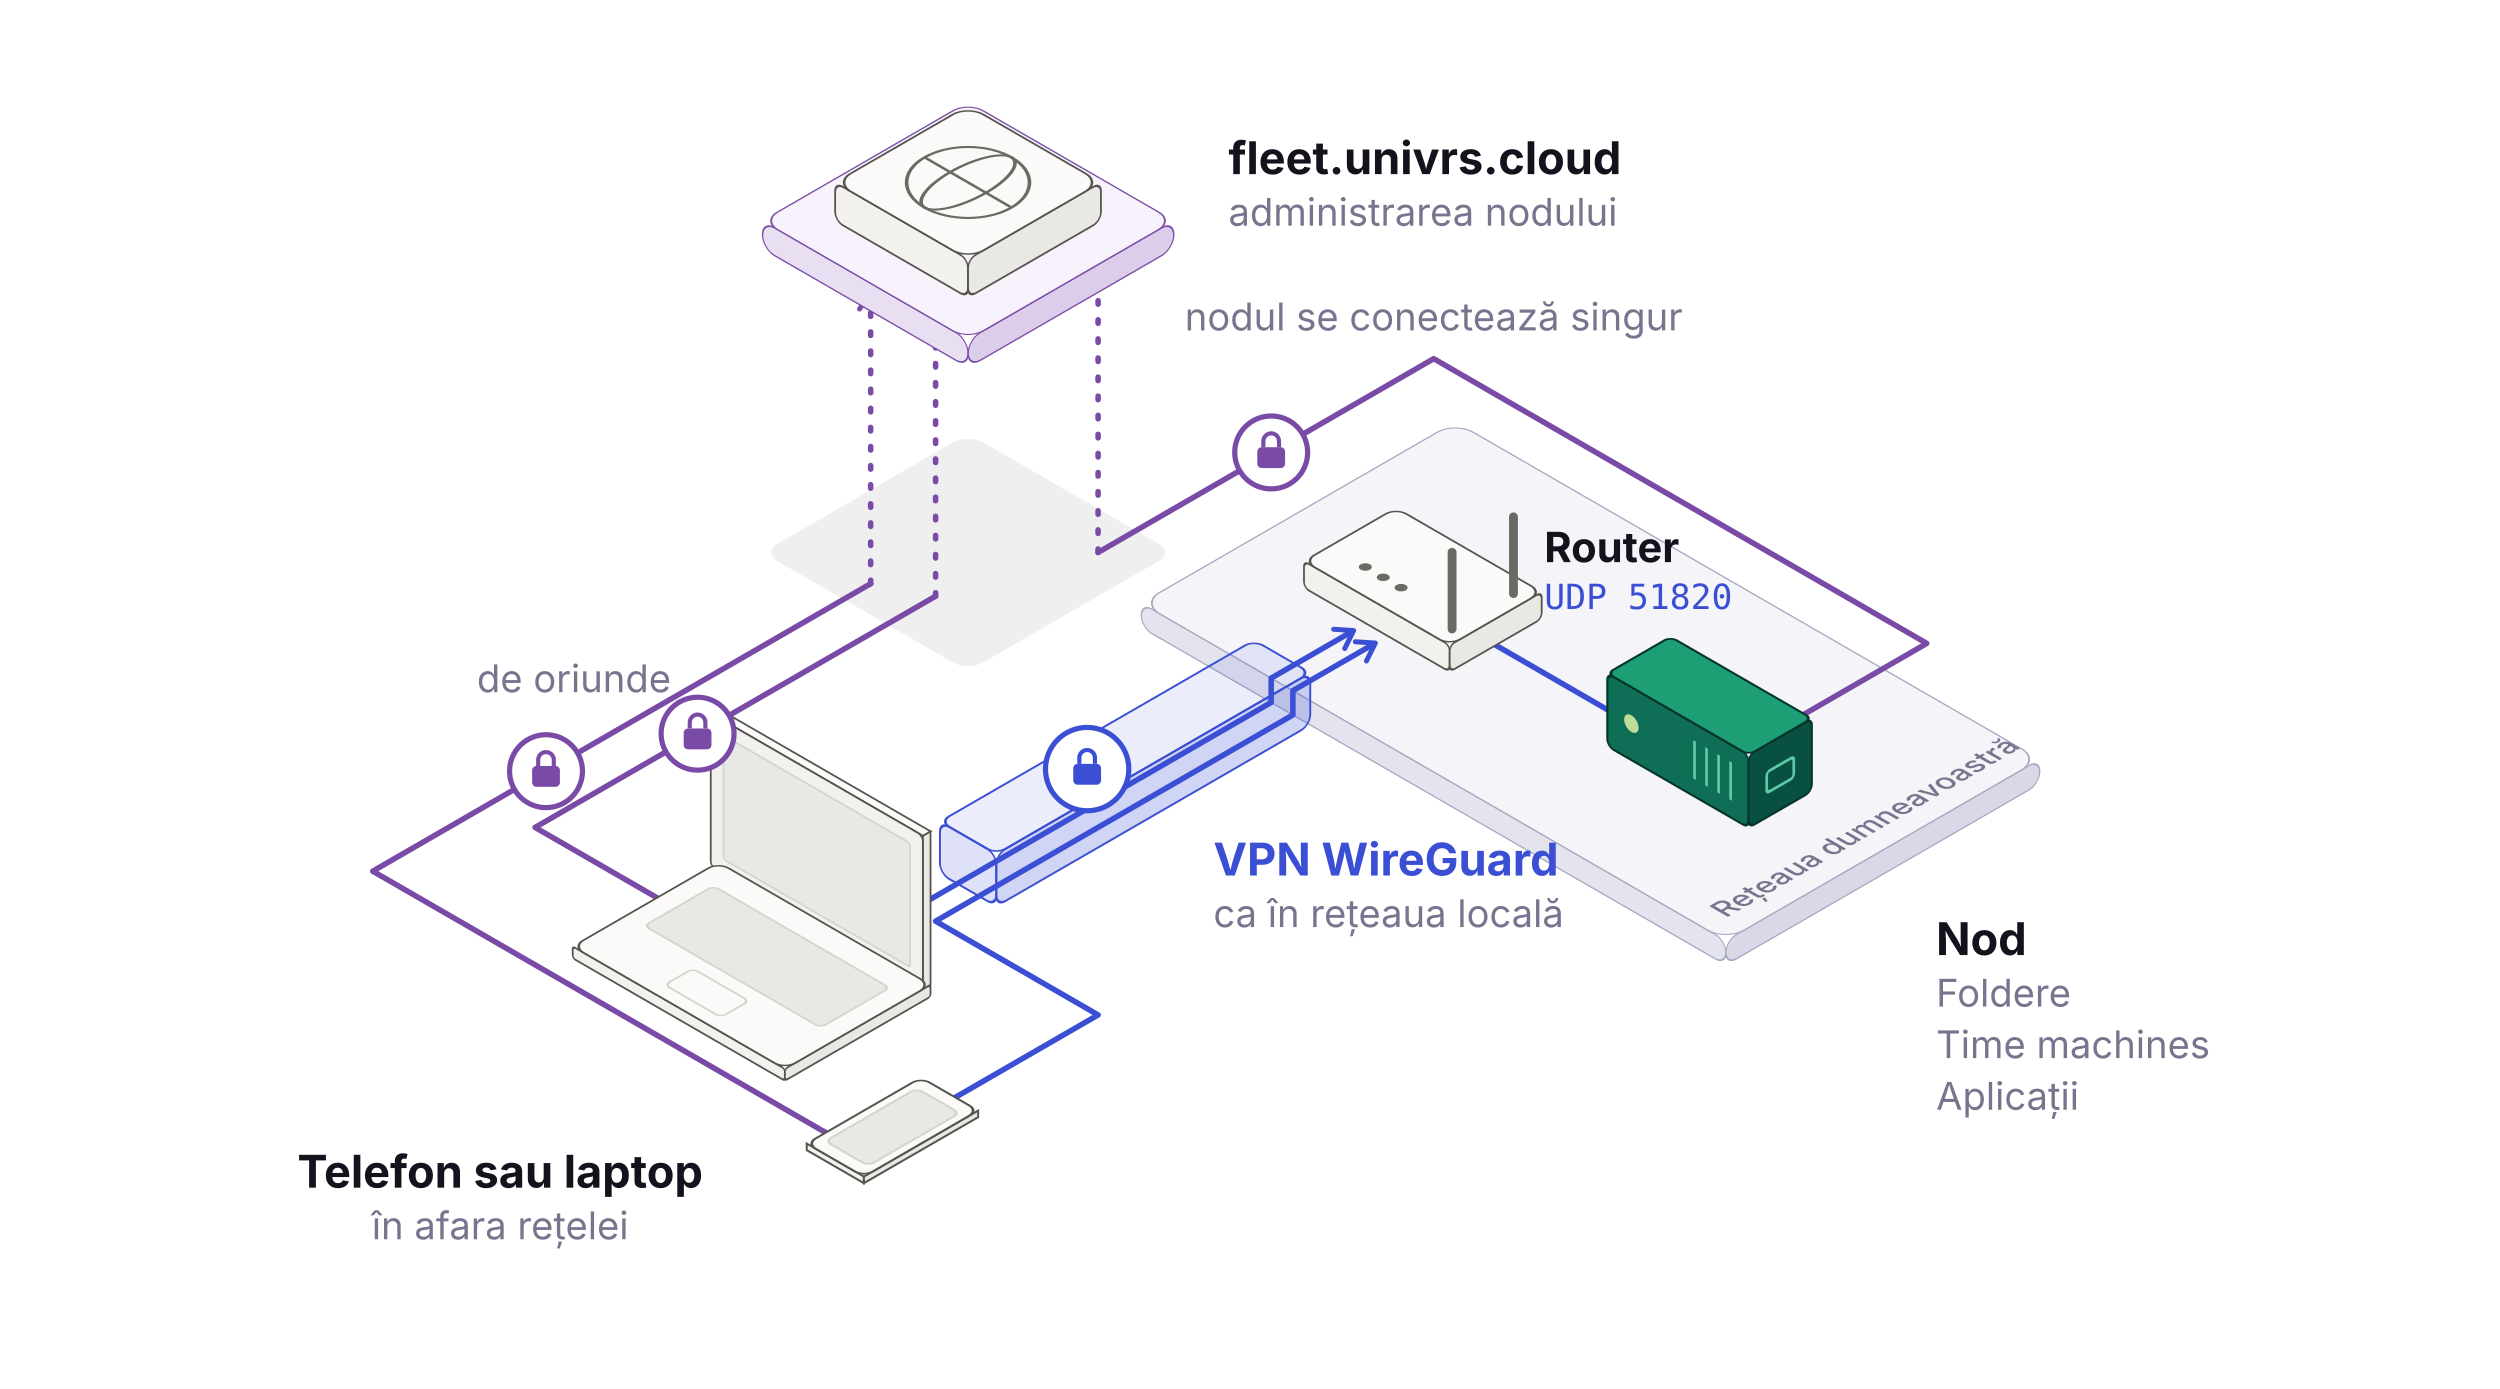
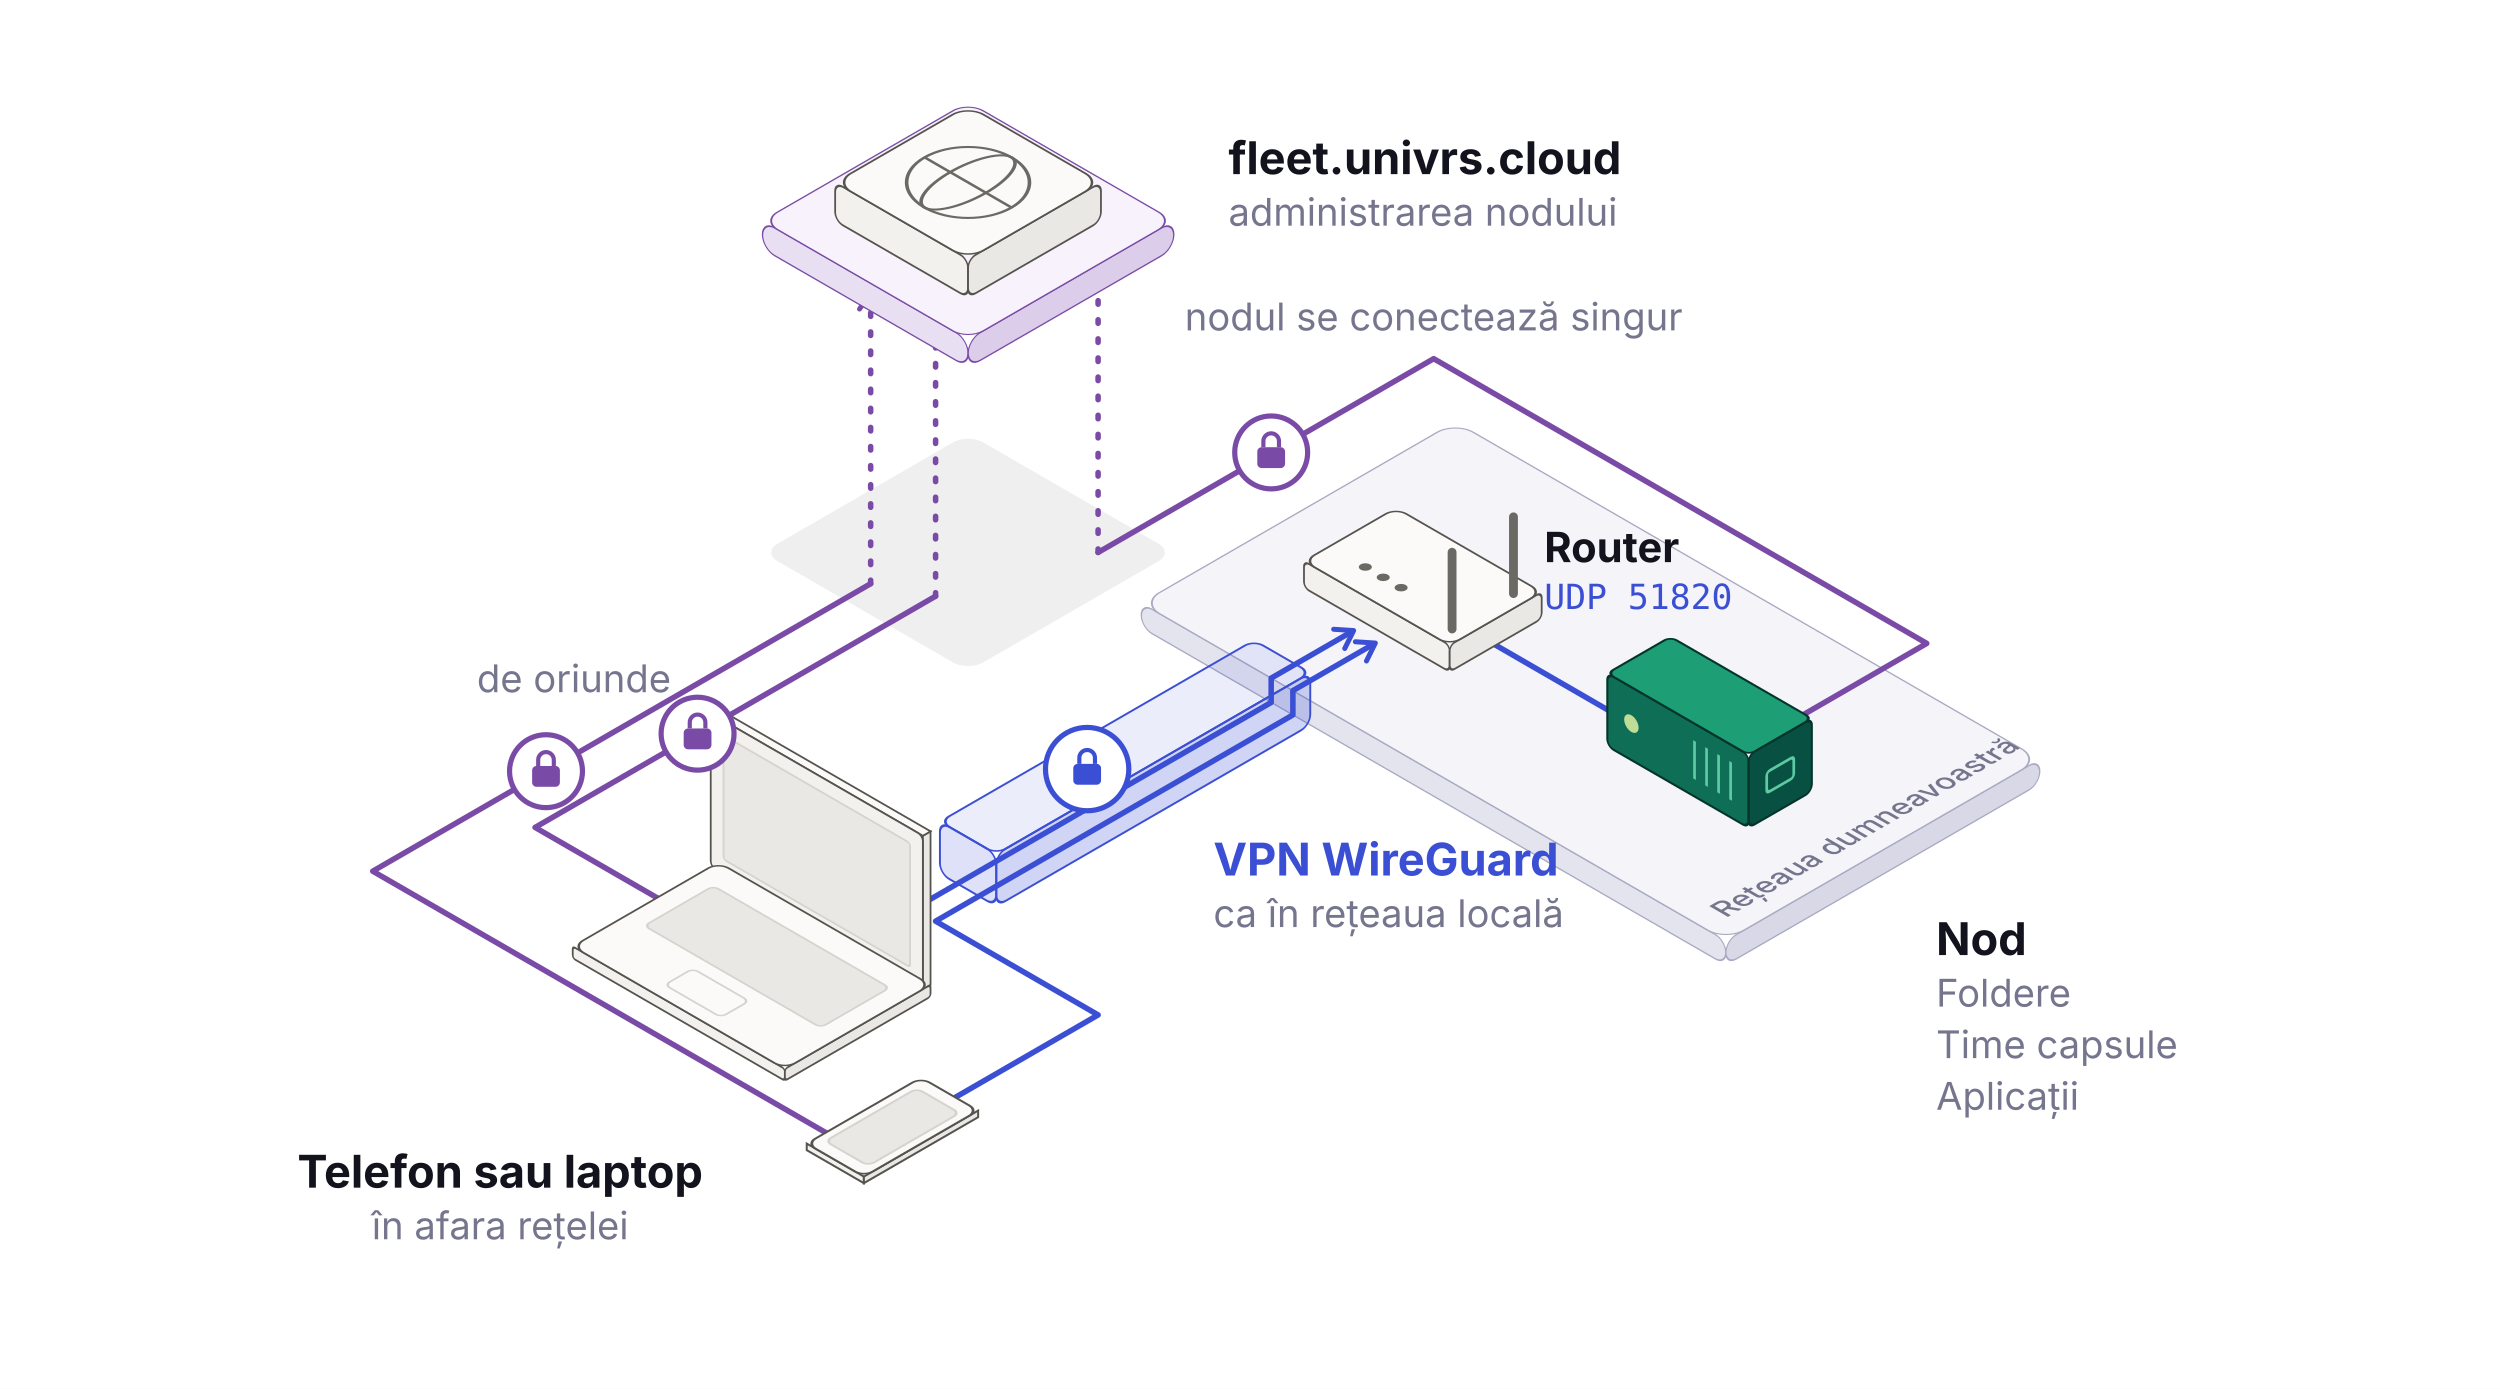
<svg xmlns="http://www.w3.org/2000/svg" width="1440" height="800" viewBox="0 0 1440 800">
  <defs>
    <marker id="arrow-3B4FD4" viewBox="0 0 10 10" refX="7.5" refY="5" markerWidth="5" markerHeight="5" orient="auto">
      <path d="M2 1L8 5L2 9" fill="none" stroke="#3B4FD4" stroke-width="1.8" stroke-linecap="round" stroke-linejoin="round" />
    </marker>
    <marker id="arrow-7A4BA6" viewBox="0 0 10 10" refX="7.5" refY="5" markerWidth="5" markerHeight="5" orient="auto">
      <path d="M2 1L8 5L2 9" fill="none" stroke="#7A4BA6" stroke-width="1.8" stroke-linecap="round" stroke-linejoin="round" />
    </marker>
    <marker id="arrow-1D9E75" viewBox="0 0 10 10" refX="7.5" refY="5" markerWidth="5" markerHeight="5" orient="auto">
      <path d="M2 1L8 5L2 9" fill="none" stroke="#1D9E75" stroke-width="1.8" stroke-linecap="round" stroke-linejoin="round" />
    </marker>
    <marker id="arrow-6B6963" viewBox="0 0 10 10" refX="7.5" refY="5" markerWidth="5" markerHeight="5" orient="auto">
      <path d="M2 1L8 5L2 9" fill="none" stroke="#6B6963" stroke-width="1.8" stroke-linecap="round" stroke-linejoin="round" />
    </marker>
  </defs>
  <rect width="1440" height="800" fill="#FFFFFF" />
  <g>
    <g transform="matrix(0.866,0.5,0,-1,657.4,361.4)">
      <rect width="388.8" height="14" rx="7" fill="#E4E4EF" stroke="#A9A9C2" stroke-width="0.9" />
    </g>
    <g transform="matrix(-0.866,0.5,0,-1,1174.9,451.4)">
      <rect width="208.8" height="14" rx="7" fill="#D8D8E6" stroke="#A9A9C2" stroke-width="0.9" />
    </g>
    <g transform="matrix(0.866,0.5,-0.866,0.5,838.2,243.0)">
      <rect width="388.8" height="208.8" rx="12" fill="#F4F4F9" stroke="#A9A9C2" stroke-width="0.9" />
    </g>
  </g>
  <g transform="matrix(0.866,0.5,-0.866,0.5,557.6,249.8)">
    <rect width="136.8" height="136.8" rx="10" fill="#13131E" fill-opacity="0.07" />
  </g>
  <text transform="matrix(0.866,-0.5,0.866,0.5,994.1,528.8)" text-anchor="start" font-family="Inter, 'Helvetica Neue', Helvetica, Arial, sans-serif" font-size="17" font-weight="500" fill="#75758E">Rețeaua dumneavoastră</text>
  <path d="M383.1 519.8L308.2 476.6L538.9 343.4" fill="none" stroke="#7A4BA6" stroke-width="3.2" stroke-linejoin="round" stroke-linecap="round" />
  <path d="M538.9 343.4L538.9 176.4" fill="none" stroke="#7A4BA6" stroke-width="3.2" stroke-linejoin="round" stroke-linecap="round" stroke-dasharray="2 9" marker-end="url(#arrow-7A4BA6)" />
  <path d="M479.1 654.4L214.7 501.8L501.5 336.2" fill="none" stroke="#7A4BA6" stroke-width="3.2" stroke-linejoin="round" stroke-linecap="round" />
  <path d="M501.5 336.2L501.5 169.2" fill="none" stroke="#7A4BA6" stroke-width="3.2" stroke-linejoin="round" stroke-linecap="round" stroke-dasharray="2 9" marker-end="url(#arrow-7A4BA6)" />
  <path d="M1003.5 432.0L1084.5 385.2L1109.8 370.6L825.8 206.6L632.5 318.2" fill="none" stroke="#7A4BA6" stroke-width="3.2" stroke-linejoin="round" stroke-linecap="round" />
  <path d="M632.5 318.2L632.5 151.2" fill="none" stroke="#7A4BA6" stroke-width="3.2" stroke-linejoin="round" stroke-linecap="round" stroke-dasharray="2 9" marker-end="url(#arrow-7A4BA6)" />
  <path d="M489.1 545.0L732.2 404.6L732.2 390.6L779.0 363.6" fill="none" stroke="#3B4FD4" stroke-width="3.2" stroke-linejoin="round" stroke-linecap="round" marker-end="url(#arrow-3B4FD4)" />
  <path d="M548.3 633.2L632.5 584.6L538.9 530.6L744.7 411.8L744.7 397.8L791.5 370.8" fill="none" stroke="#3B4FD4" stroke-width="3.2" stroke-linejoin="round" stroke-linecap="round" marker-end="url(#arrow-3B4FD4)" />
  <path d="M861.3 371.5L944.2 419.4" fill="none" stroke="#3B4FD4" stroke-width="3.2" stroke-linejoin="round" stroke-linecap="round" marker-end="url(#arrow-3B4FD4)" />
  <g transform="translate(804.1,307.9) scale(1.7)">
    <g transform="matrix(0.866,0.5,0,-1,-31.18,18)">
      <rect width="57" height="9" rx="2" fill="#F2F1ED" stroke="#55534E" stroke-width="0.7" />
    </g>
    <g transform="matrix(-0.866,0.5,0,-1,49.36,28.5)">
      <rect width="36" height="9" rx="2" fill="#E9E8E4" stroke="#55534E" stroke-width="0.7" />
    </g>
    <g transform="matrix(0.866,0.5,-0.866,0.5,0,-9)">
      <rect width="57" height="36" rx="4" fill="#FBFAF8" stroke="#55534E" stroke-width="0.7" />
      <circle cx="14" cy="26" r="1.8" fill="#6B6963" />
      <circle cx="21" cy="26" r="1.8" fill="#6B6963" />
      <circle cx="28" cy="26" r="1.8" fill="#6B6963" />
    </g>
    <line x1="39.8" y1="20" x2="39.8" y2="-6" stroke="#6B6963" stroke-width="3" stroke-linecap="round" />
    <line x1="19" y1="32" x2="19" y2="6" stroke="#6B6963" stroke-width="3" stroke-linecap="round" />
  </g>
  <g>
    <g transform="matrix(0.866,0.5,0,-1,541.4,503.2)">
      <rect width="37.44" height="30" rx="6" fill="rgba(59,79,212,0.17)" stroke="#3B4FD4" stroke-width="1.3" />
    </g>
    <g transform="matrix(-0.866,0.5,0,-1,754.7,417.6)">
      <rect width="208.8" height="30" rx="6" fill="rgba(59,79,212,0.24)" stroke="#3B4FD4" stroke-width="1.3" />
    </g>
    <g transform="matrix(0.866,0.5,-0.866,0.5,722.3,368.8)">
      <rect width="37.44" height="208.8" rx="6" fill="rgba(59,79,212,0.10)" stroke="#3B4FD4" stroke-width="1.3" />
    </g>
  </g>
  <g transform="translate(962.2,408.8) scale(2)">
    <g transform="matrix(0.866,0.5,0,-1,-18.19,10.5)">
      <rect width="47" height="21" rx="2" fill="#0F6E56" stroke="#04342C" stroke-width="0.7" />
      <circle cx="8" cy="10.5" r="2.4" fill="#C0DD97" />
      <line x1="29" y1="5" x2="29" y2="16" stroke="#5DCAA5" stroke-width="0.9" />
      <line x1="33" y1="5" x2="33" y2="16" stroke="#5DCAA5" stroke-width="0.9" />
      <line x1="37" y1="5" x2="37" y2="16" stroke="#5DCAA5" stroke-width="0.9" />
      <line x1="41" y1="5" x2="41" y2="16" stroke="#5DCAA5" stroke-width="0.9" />
    </g>
    <g transform="matrix(-0.866,0.5,0,-1,40.70,23.5)">
      <rect width="21" height="21" rx="2" fill="#085041" stroke="#04342C" stroke-width="0.7" />
      <rect x="6" y="7" width="9" height="6" rx="1" fill="none" stroke="#5DCAA5" stroke-width="0.9" />
    </g>
    <g transform="matrix(0.866,0.5,-0.866,0.5,0,-21)">
      <rect width="47" height="21" rx="2" fill="#1D9E75" stroke="#04342C" stroke-width="0.7" />
    </g>
  </g>
  <g transform="translate(413.8,503.5) scale(1.7)">
    <g transform="translate(0,-4)">
      <g transform="matrix(-0.866,0.5,0,-1,71.88,41.5)">
        <rect width="3" height="52" fill="#E9E8E4" stroke="#55534E" stroke-width="0.7" />
      </g>
      <g transform="matrix(0.866,0.5,-0.866,0.5,0,-52)">
        <rect width="83" height="3" fill="#FBFAF8" stroke="#55534E" stroke-width="0.7" />
      </g>
      <g transform="matrix(0.866,0.5,0,-1,-2.60,1.5)">
        <rect width="83" height="52" rx="2" fill="#F2F1ED" stroke="#55534E" stroke-width="0.7" />
        <rect x="5" y="5" width="73" height="42" rx="1" fill="#E9E8E4" stroke="#D5D3CD" stroke-width="0.7" />
      </g>
    </g>
    <g transform="matrix(0.866,0.5,0,-1,-49.36,28.5)">
      <rect width="83" height="4" rx="1" fill="#F2F1ED" stroke="#55534E" stroke-width="0.7" />
    </g>
    <g transform="matrix(-0.866,0.5,0,-1,71.88,41.5)">
      <rect width="57" height="4" rx="1" fill="#E9E8E4" stroke="#55534E" stroke-width="0.7" />
    </g>
    <g transform="matrix(0.866,0.5,-0.866,0.5,0,-4)">
      <rect width="83" height="57" rx="4" fill="#FBFAF8" stroke="#55534E" stroke-width="0.7" />
      <rect x="7" y="9" width="69" height="27" rx="2" fill="#E9E8E4" stroke="#D5D3CD" stroke-width="0.7" />
      <rect x="31" y="41" width="22" height="11" rx="2" fill="none" stroke="#D5D3CD" stroke-width="0.7" />
    </g>
  </g>
  <g transform="translate(530.5,624.5) scale(1.9)">
    <g transform="matrix(0.866,0.5,0,-1,-34.64,20)">
      <rect width="20" height="2" fill="#F2F1ED" stroke="#55534E" stroke-width="0.7" />
    </g>
    <g transform="matrix(-0.866,0.5,0,-1,17.32,10)">
      <rect width="40" height="2" fill="#E9E8E4" stroke="#55534E" stroke-width="0.7" />
    </g>
    <g transform="matrix(0.866,0.5,-0.866,0.5,0,-2)">
      <rect width="20" height="40" rx="3" fill="#FBFAF8" stroke="#55534E" stroke-width="0.7" />
      <rect x="2.5" y="4" width="15" height="32" rx="2" fill="#E9E8E4" stroke="#D5D3CD" stroke-width="0.7" />
    </g>
  </g>
  <g>
    <g transform="matrix(0.866,0.5,0,-1,439.2,143.2)">
      <rect width="136.8" height="16" rx="8" fill="#E9DFF2" stroke="#7A4BA6" stroke-width="0.9" />
    </g>
    <g transform="matrix(-0.866,0.5,0,-1,676.1,143.2)">
      <rect width="136.8" height="16" rx="8" fill="#DCCDEA" stroke="#7A4BA6" stroke-width="0.9" />
    </g>
    <g transform="matrix(0.866,0.5,-0.866,0.5,557.6,58.8)">
      <rect width="136.8" height="136.8" rx="10" fill="#F7F2FB" stroke="#7A4BA6" stroke-width="0.9" />
    </g>
  </g>
  <g transform="translate(557.6,83.0) scale(1.7)">
    <g transform="matrix(0.866,0.5,0,-1,-45.03,26)">
      <rect width="52" height="13" rx="3" fill="#F2F1ED" stroke="#55534E" stroke-width="0.7" />
    </g>
    <g transform="matrix(-0.866,0.5,0,-1,45.03,26)">
      <rect width="52" height="13" rx="3" fill="#E9E8E4" stroke="#55534E" stroke-width="0.7" />
    </g>
    <g transform="matrix(0.866,0.5,-0.866,0.5,0,-13)">
      <rect width="52" height="52" rx="6" fill="#FBFAF8" stroke="#55534E" stroke-width="0.7" />
      <circle cx="26" cy="26" r="17" fill="none" stroke="#6B6963" stroke-width="1" />
      <ellipse cx="26" cy="26" rx="7" ry="17" fill="none" stroke="#6B6963" stroke-width="1" />
      <line x1="9" y1="26" x2="43" y2="26" stroke="#6B6963" stroke-width="1" />
    </g>
  </g>
  <g transform="translate(401.8,422.6)">
    <circle r="21" fill="#FFFFFF" stroke="#7A4BA6" stroke-width="3" />
    <rect x="-8" y="-3" width="16" height="12" rx="2.5" fill="#7A4BA6" />
    <path d="M-4.5 -3v-3.5a4.5 4.5 0 0 1 9 0v3.5" fill="none" stroke="#7A4BA6" stroke-width="2.4" />
  </g>
  <g transform="translate(314.5,444.2)">
    <circle r="21" fill="#FFFFFF" stroke="#7A4BA6" stroke-width="3" />
    <rect x="-8" y="-3" width="16" height="12" rx="2.5" fill="#7A4BA6" />
    <path d="M-4.5 -3v-3.5a4.5 4.5 0 0 1 9 0v3.5" fill="none" stroke="#7A4BA6" stroke-width="2.4" />
  </g>
  <g transform="translate(732.2,260.6)">
    <circle r="21" fill="#FFFFFF" stroke="#7A4BA6" stroke-width="3" />
    <rect x="-8" y="-3" width="16" height="12" rx="2.5" fill="#7A4BA6" />
    <path d="M-4.5 -3v-3.5a4.5 4.5 0 0 1 9 0v3.5" fill="none" stroke="#7A4BA6" stroke-width="2.4" />
  </g>
  <g transform="translate(626.2,443.0)">
    <circle r="24" fill="#FFFFFF" stroke="#3B4FD4" stroke-width="3" />
    <rect x="-8" y="-3" width="16" height="12" rx="2.5" fill="#3B4FD4" />
    <path d="M-4.5 -3v-3.5a4.5 4.5 0 0 1 9 0v3.5" fill="none" stroke="#3B4FD4" stroke-width="2.4" />
  </g>
  <text x="288.1" y="684.1" text-anchor="middle" font-family="Inter, 'Helvetica Neue', Helvetica, Arial, sans-serif" font-size="26" font-weight="700" fill="#13131E">Telefon sau laptop</text>
  <text x="288.1" y="713.8" text-anchor="middle" font-family="Inter, 'Helvetica Neue', Helvetica, Arial, sans-serif" font-size="22" font-weight="400" fill="#75758E">în afara rețelei</text>
  <text x="698.9" y="504.3" text-anchor="start" font-family="Inter, 'Helvetica Neue', Helvetica, Arial, sans-serif" font-size="26" font-weight="700" fill="#3B4FD4">VPN WireGuard</text>
  <text x="698.9" y="534.0" text-anchor="start" font-family="Inter, 'Helvetica Neue', Helvetica, Arial, sans-serif" font-size="22" font-weight="400" fill="#75758E">ca în rețeaua locală</text>
  <text x="707.6" y="100.3" text-anchor="start" font-family="Inter, 'Helvetica Neue', Helvetica, Arial, sans-serif" font-size="26" font-weight="700" fill="#13131E">fleet.univrs.cloud</text>
  <text x="707.6" y="130.0" text-anchor="start" font-family="Inter, 'Helvetica Neue', Helvetica, Arial, sans-serif" font-size="22" font-weight="400" fill="#75758E">administrarea nodului</text>
  <text x="386.5" y="398.7" text-anchor="end" font-family="Inter, 'Helvetica Neue', Helvetica, Arial, sans-serif" font-size="22" font-weight="400" fill="#75758E">de oriunde</text>
  <text x="825.8" y="190.3" text-anchor="middle" font-family="Inter, 'Helvetica Neue', Helvetica, Arial, sans-serif" font-size="22" font-weight="400" fill="#75758E">nodul se conectează singur</text>
  <text x="889.5" y="323.8" text-anchor="start" font-family="Inter, 'Helvetica Neue', Helvetica, Arial, sans-serif" font-size="24" font-weight="700" fill="#13131E">Router</text>
  <text x="889.5" y="350.8" text-anchor="start" font-family="Menlo, 'DejaVu Sans Mono', monospace" font-size="20" font-weight="400" fill="#3B4FD4">UDP 51820</text>
  <text x="1115.2" y="550.1" text-anchor="start" font-family="Inter, 'Helvetica Neue', Helvetica, Arial, sans-serif" font-size="26" font-weight="700" fill="#13131E">Nod</text>
  <text x="1115.2" y="579.8" text-anchor="start" font-family="Inter, 'Helvetica Neue', Helvetica, Arial, sans-serif" font-size="22" font-weight="400" fill="#75758E">Foldere</text>
-   <text x="1115.2" y="609.5" text-anchor="start" font-family="Inter, 'Helvetica Neue', Helvetica, Arial, sans-serif" font-size="22" font-weight="400" fill="#75758E">Time machines</text>
+   <text x="1115.2" y="609.5" text-anchor="start" font-family="Inter, 'Helvetica Neue', Helvetica, Arial, sans-serif" font-size="22" font-weight="400" fill="#75758E">Time capsule</text>
  <text x="1115.2" y="639.2" text-anchor="start" font-family="Inter, 'Helvetica Neue', Helvetica, Arial, sans-serif" font-size="22" font-weight="400" fill="#75758E">Aplicații</text>
</svg>
